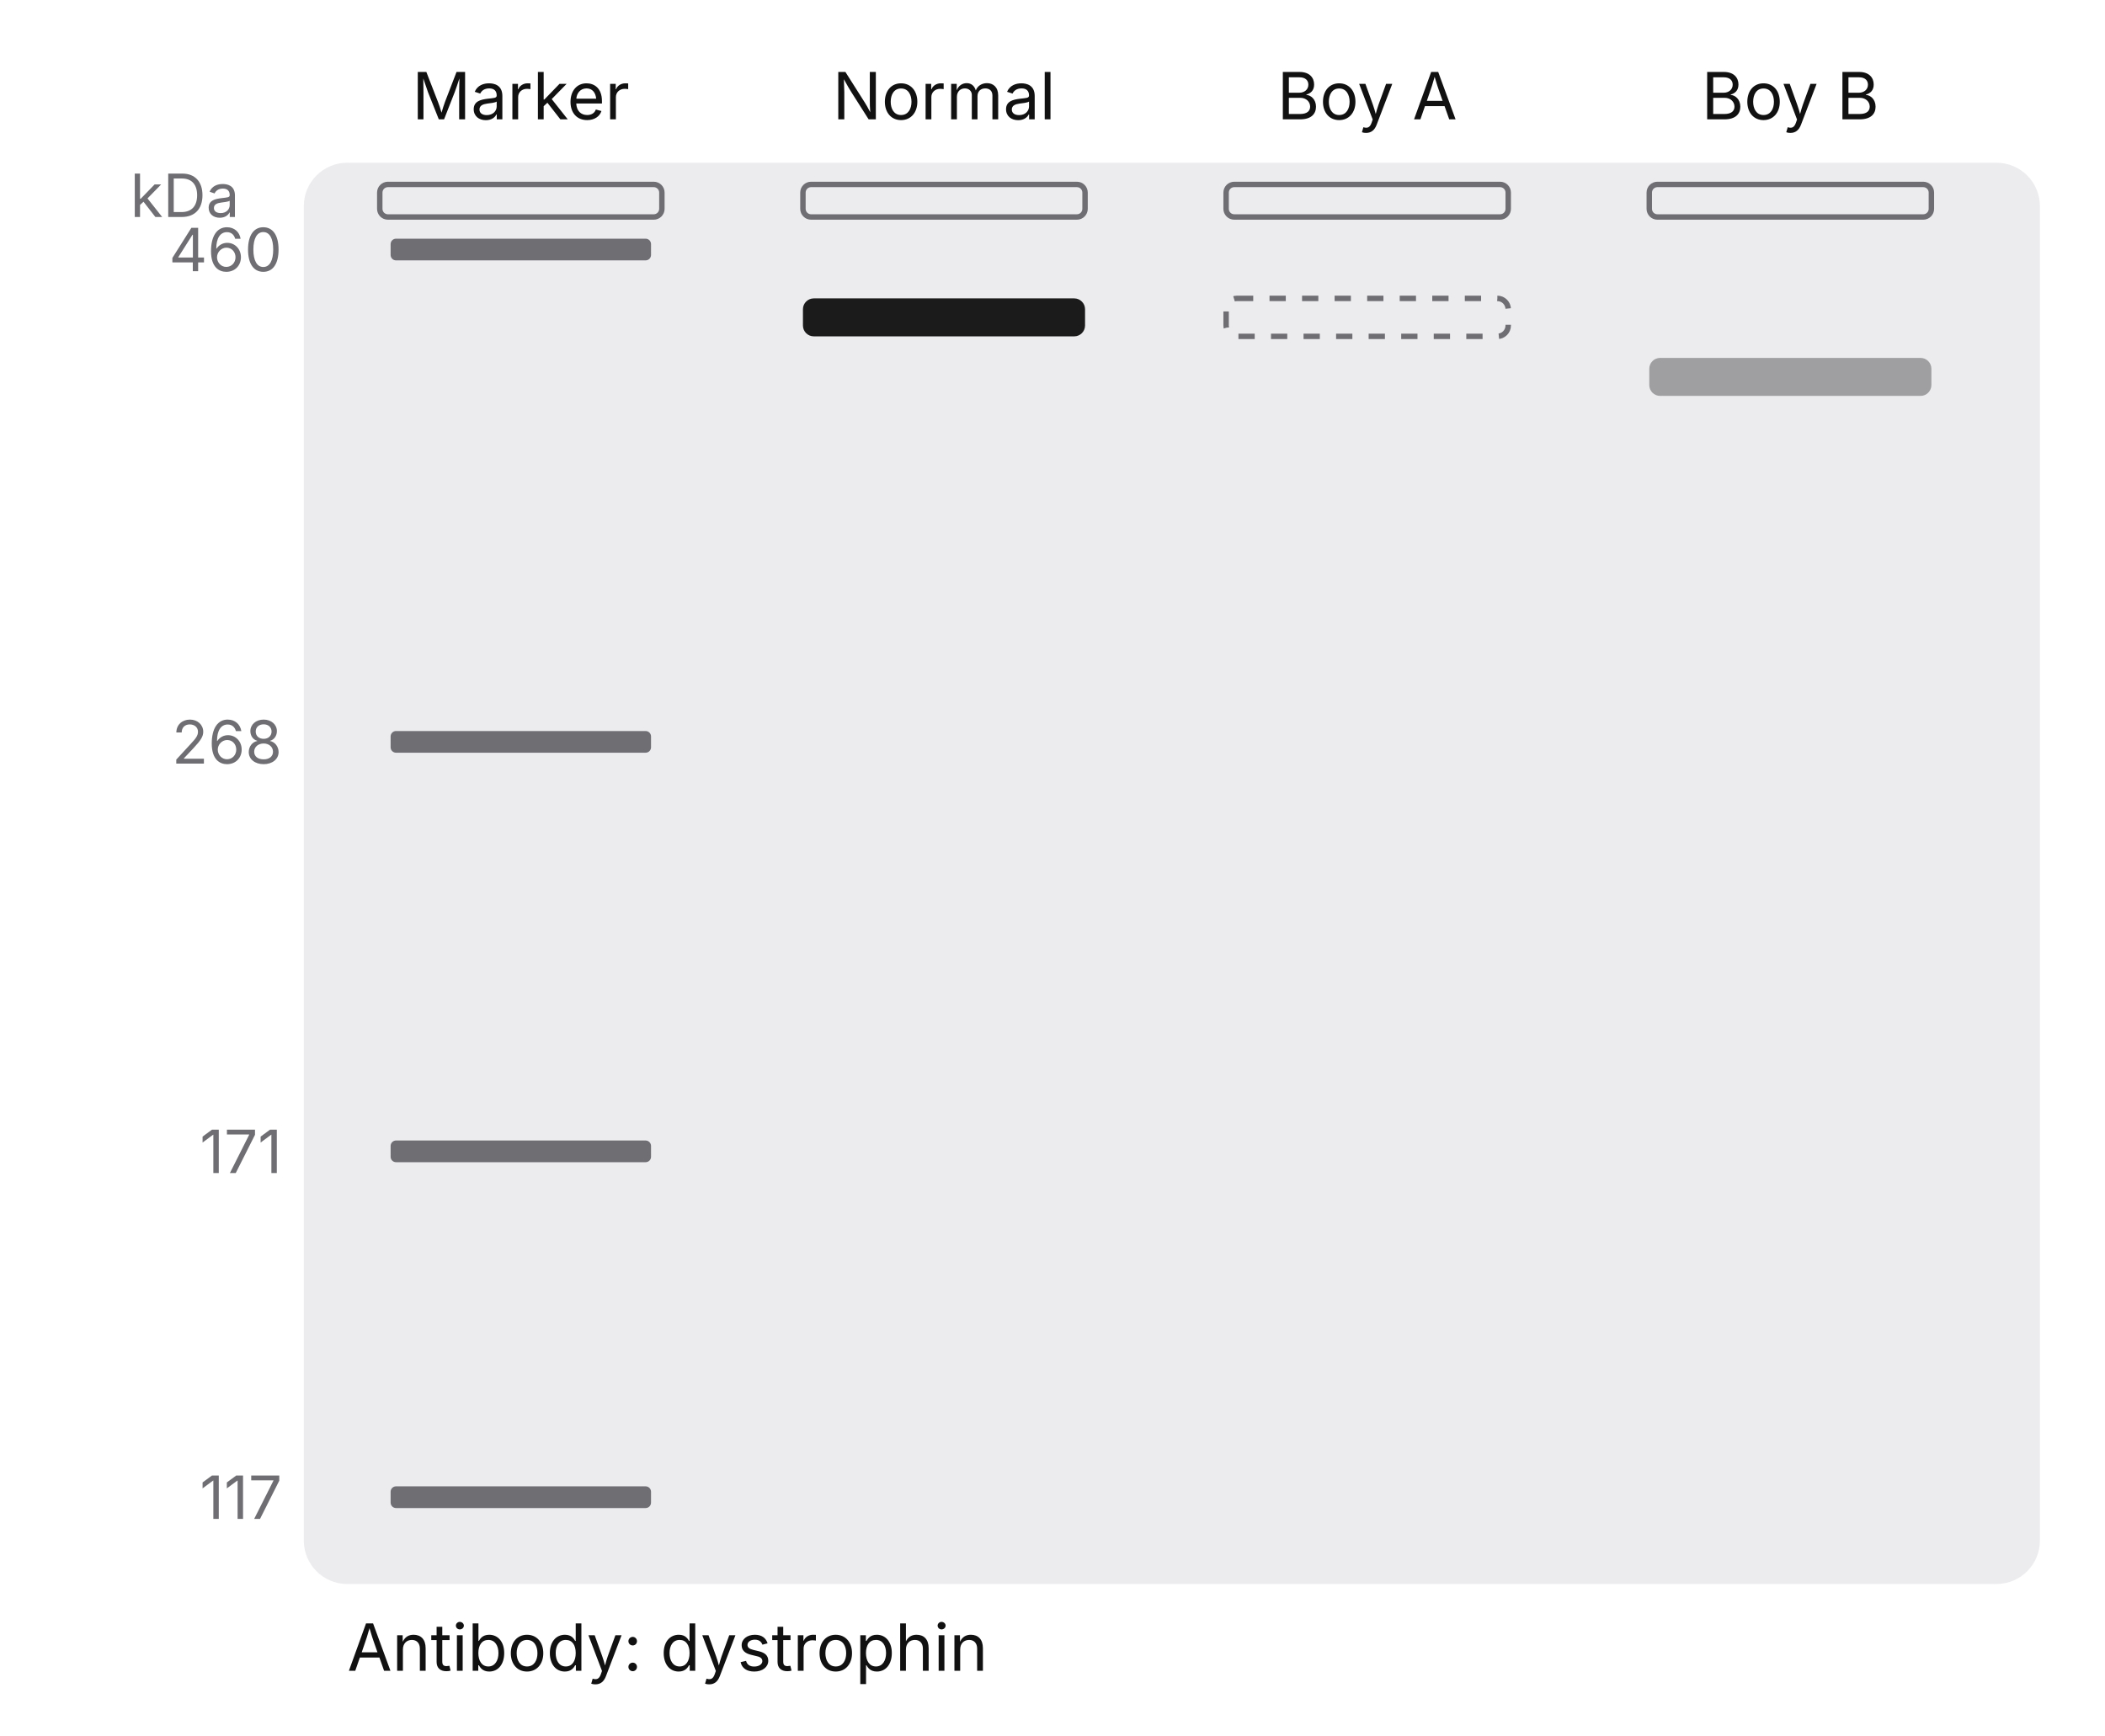
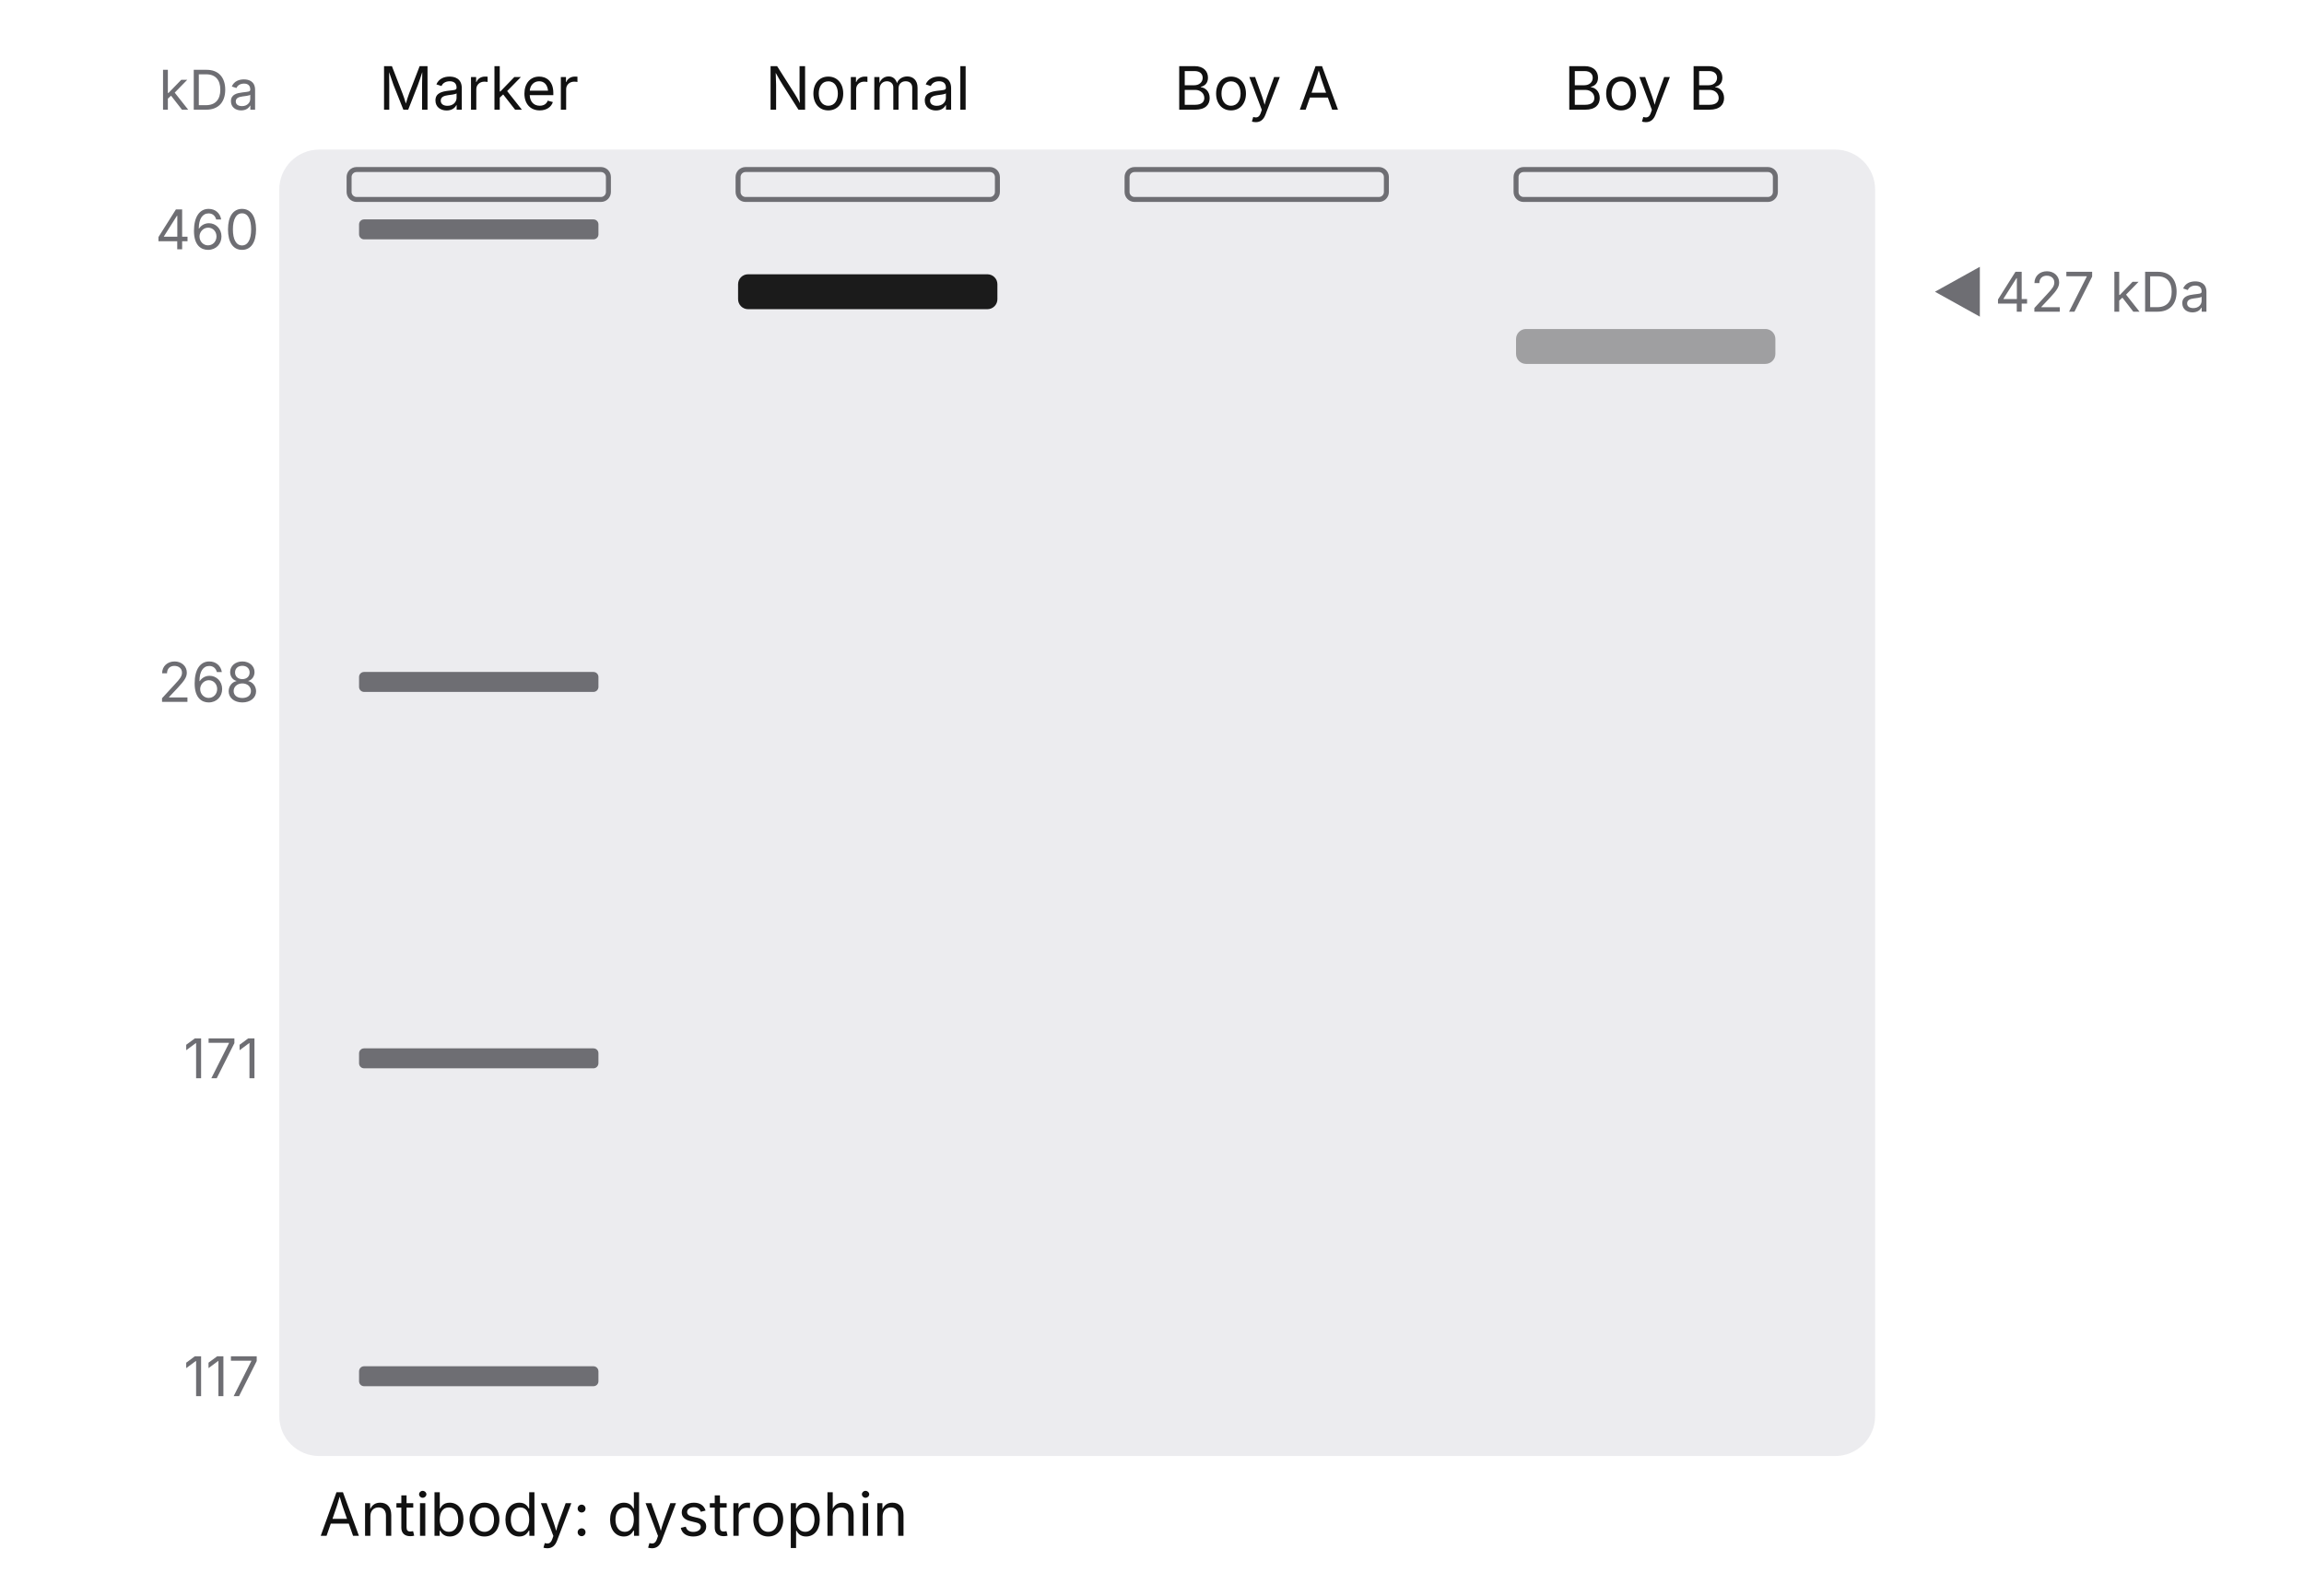
- <svg xmlns="http://www.w3.org/2000/svg" viewBox="0 0 388 320" width="100%" style="max-width:388px;height:auto" role="img" aria-label="Western blot for dystrophin: strong band at 427 kDa in normal muscle, no band in boy A, a faint smaller band near 400 kDa in boy B.">
+ <svg xmlns="http://www.w3.org/2000/svg" viewBox="0 0 462 320" width="100%" style="max-width:462px;height:auto" role="img" aria-label="Western blot for dystrophin: strong band at 427 kDa in normal muscle, no band in boy A, a faint smaller band near 400 kDa in boy B.">
  <rect x="56" y="30" width="320" height="262" rx="8" fill="var(--surface-2, #ececef)" />
  <text x="96" y="22" text-anchor="middle" font-size="12" fill="var(--text, #111111)" font-family="Inter, system-ui, sans-serif">Marker</text>
  <rect x="70" y="34" width="52" height="6" rx="1.5" fill="none" stroke="var(--muted, #6e6e73)" stroke-width="1" />
  <text x="174" y="22" text-anchor="middle" font-size="12" fill="var(--text, #111111)" font-family="Inter, system-ui, sans-serif">Normal</text>
  <rect x="148" y="34" width="52" height="6" rx="1.5" fill="none" stroke="var(--muted, #6e6e73)" stroke-width="1" />
  <text x="252" y="22" text-anchor="middle" font-size="12" fill="var(--text, #111111)" font-family="Inter, system-ui, sans-serif">Boy A</text>
  <rect x="226" y="34" width="52" height="6" rx="1.5" fill="none" stroke="var(--muted, #6e6e73)" stroke-width="1" />
  <text x="330" y="22" text-anchor="middle" font-size="12" fill="var(--text, #111111)" font-family="Inter, system-ui, sans-serif">Boy B</text>
  <rect x="304" y="34" width="52" height="6" rx="1.5" fill="none" stroke="var(--muted, #6e6e73)" stroke-width="1" />
  <rect x="72" y="44" width="48" height="4" rx="1" fill="var(--muted, #6e6e73)" />
  <text x="52" y="50" text-anchor="end" font-size="11" fill="var(--muted, #6e6e73)" font-family="Inter, system-ui, sans-serif">460</text>
  <rect x="72" y="134.76" width="48" height="4" rx="1" fill="var(--muted, #6e6e73)" />
  <text x="52" y="140.76" text-anchor="end" font-size="11" fill="var(--muted, #6e6e73)" font-family="Inter, system-ui, sans-serif">268</text>
  <rect x="72" y="210.246" width="48" height="4" rx="1" fill="var(--muted, #6e6e73)" />
  <text x="52" y="216.246" text-anchor="end" font-size="11" fill="var(--muted, #6e6e73)" font-family="Inter, system-ui, sans-serif">171</text>
  <rect x="72" y="274" width="48" height="4" rx="1" fill="var(--muted, #6e6e73)" />
  <text x="52" y="280" text-anchor="end" font-size="11" fill="var(--muted, #6e6e73)" font-family="Inter, system-ui, sans-serif">117</text>
  <rect x="148" y="55.006" width="52" height="7" rx="2" fill="var(--text, #111111)" fill-opacity="0.95" />
-   <rect x="226" y="55.006" width="52" height="7" rx="2" fill="none" stroke="var(--muted, #6e6e73)" stroke-dasharray="3 3" stroke-width="1" />
  <rect x="304" y="65.98" width="52" height="7" rx="2" fill="var(--text, #111111)" fill-opacity="0.35" />
-   <text x="24" y="40" font-size="11" fill="var(--muted, #6e6e73)" font-family="Inter, system-ui, sans-serif">kDa</text>
+   <path d="M 388 58.506 l 9 -5 v 10 z" fill="var(--muted, #6e6e73)" />
+   <text x="400" y="62.506" font-size="11" fill="var(--muted, #6e6e73)" font-family="Inter, system-ui, sans-serif">427 kDa</text>
+   <text x="52" y="22" text-anchor="end" font-size="11" fill="var(--muted, #6e6e73)" font-family="Inter, system-ui, sans-serif">kDa</text>
  <text x="64" y="308" font-size="12" fill="var(--text, #111111)" font-family="Inter, system-ui, sans-serif">Antibody: dystrophin</text>
</svg>
